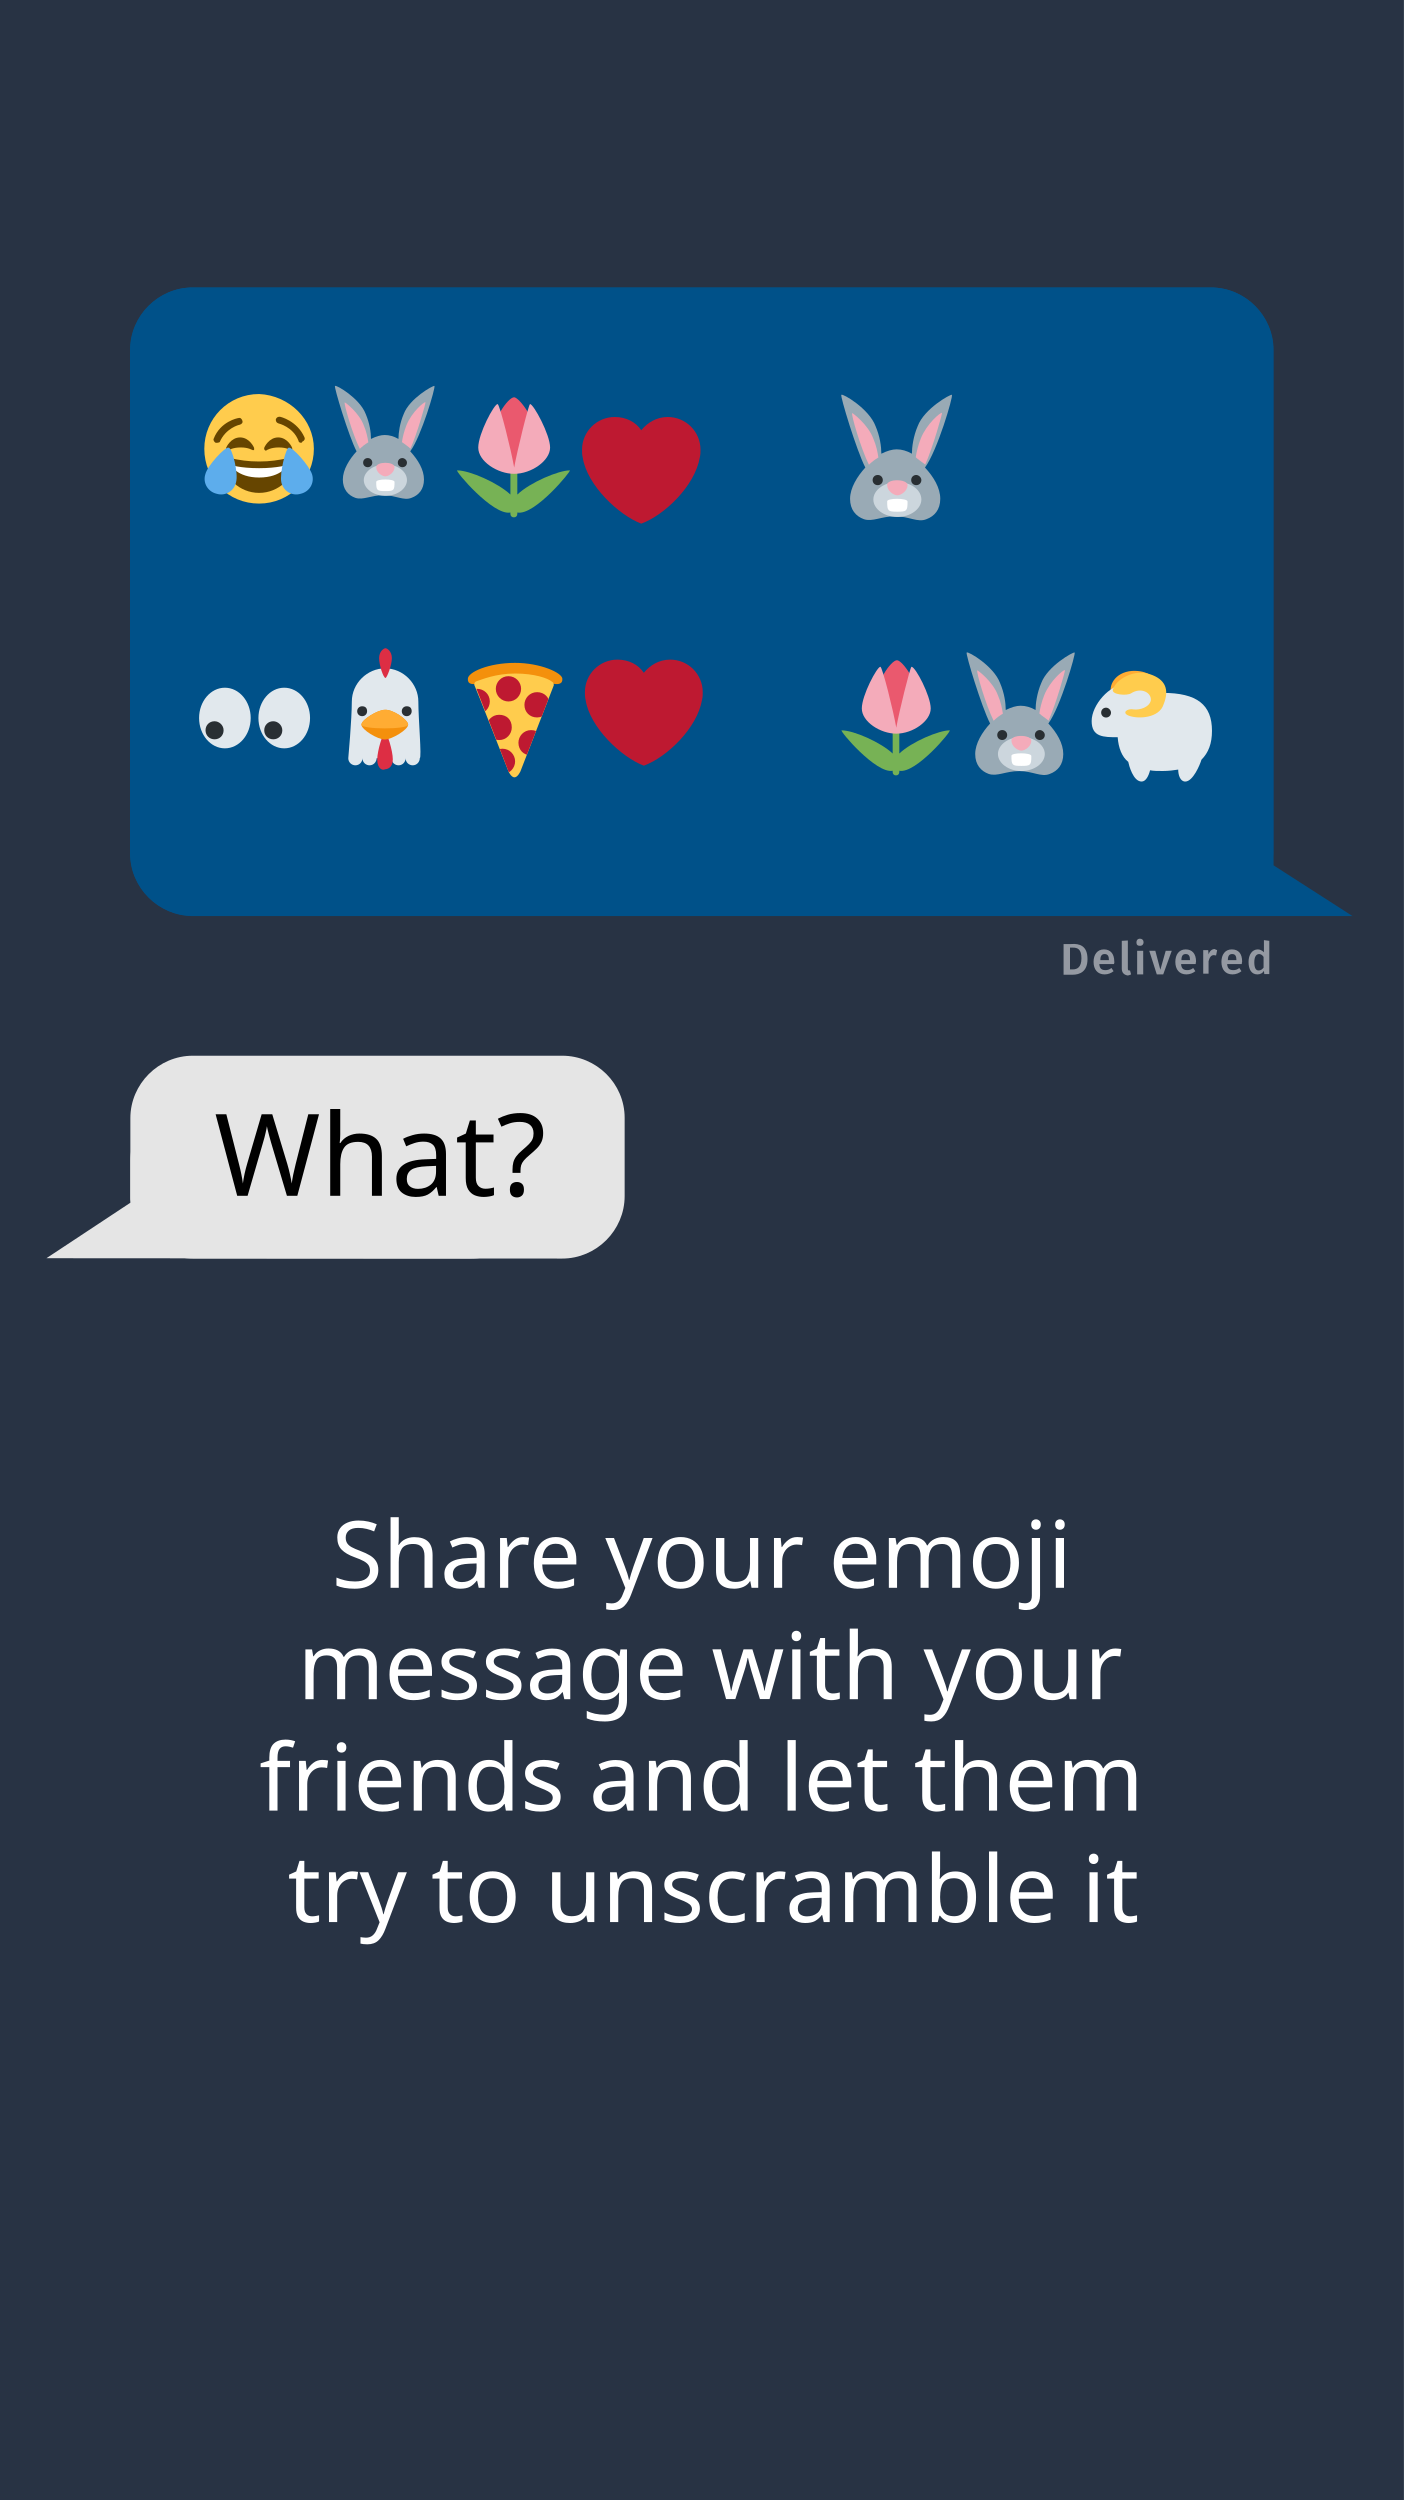
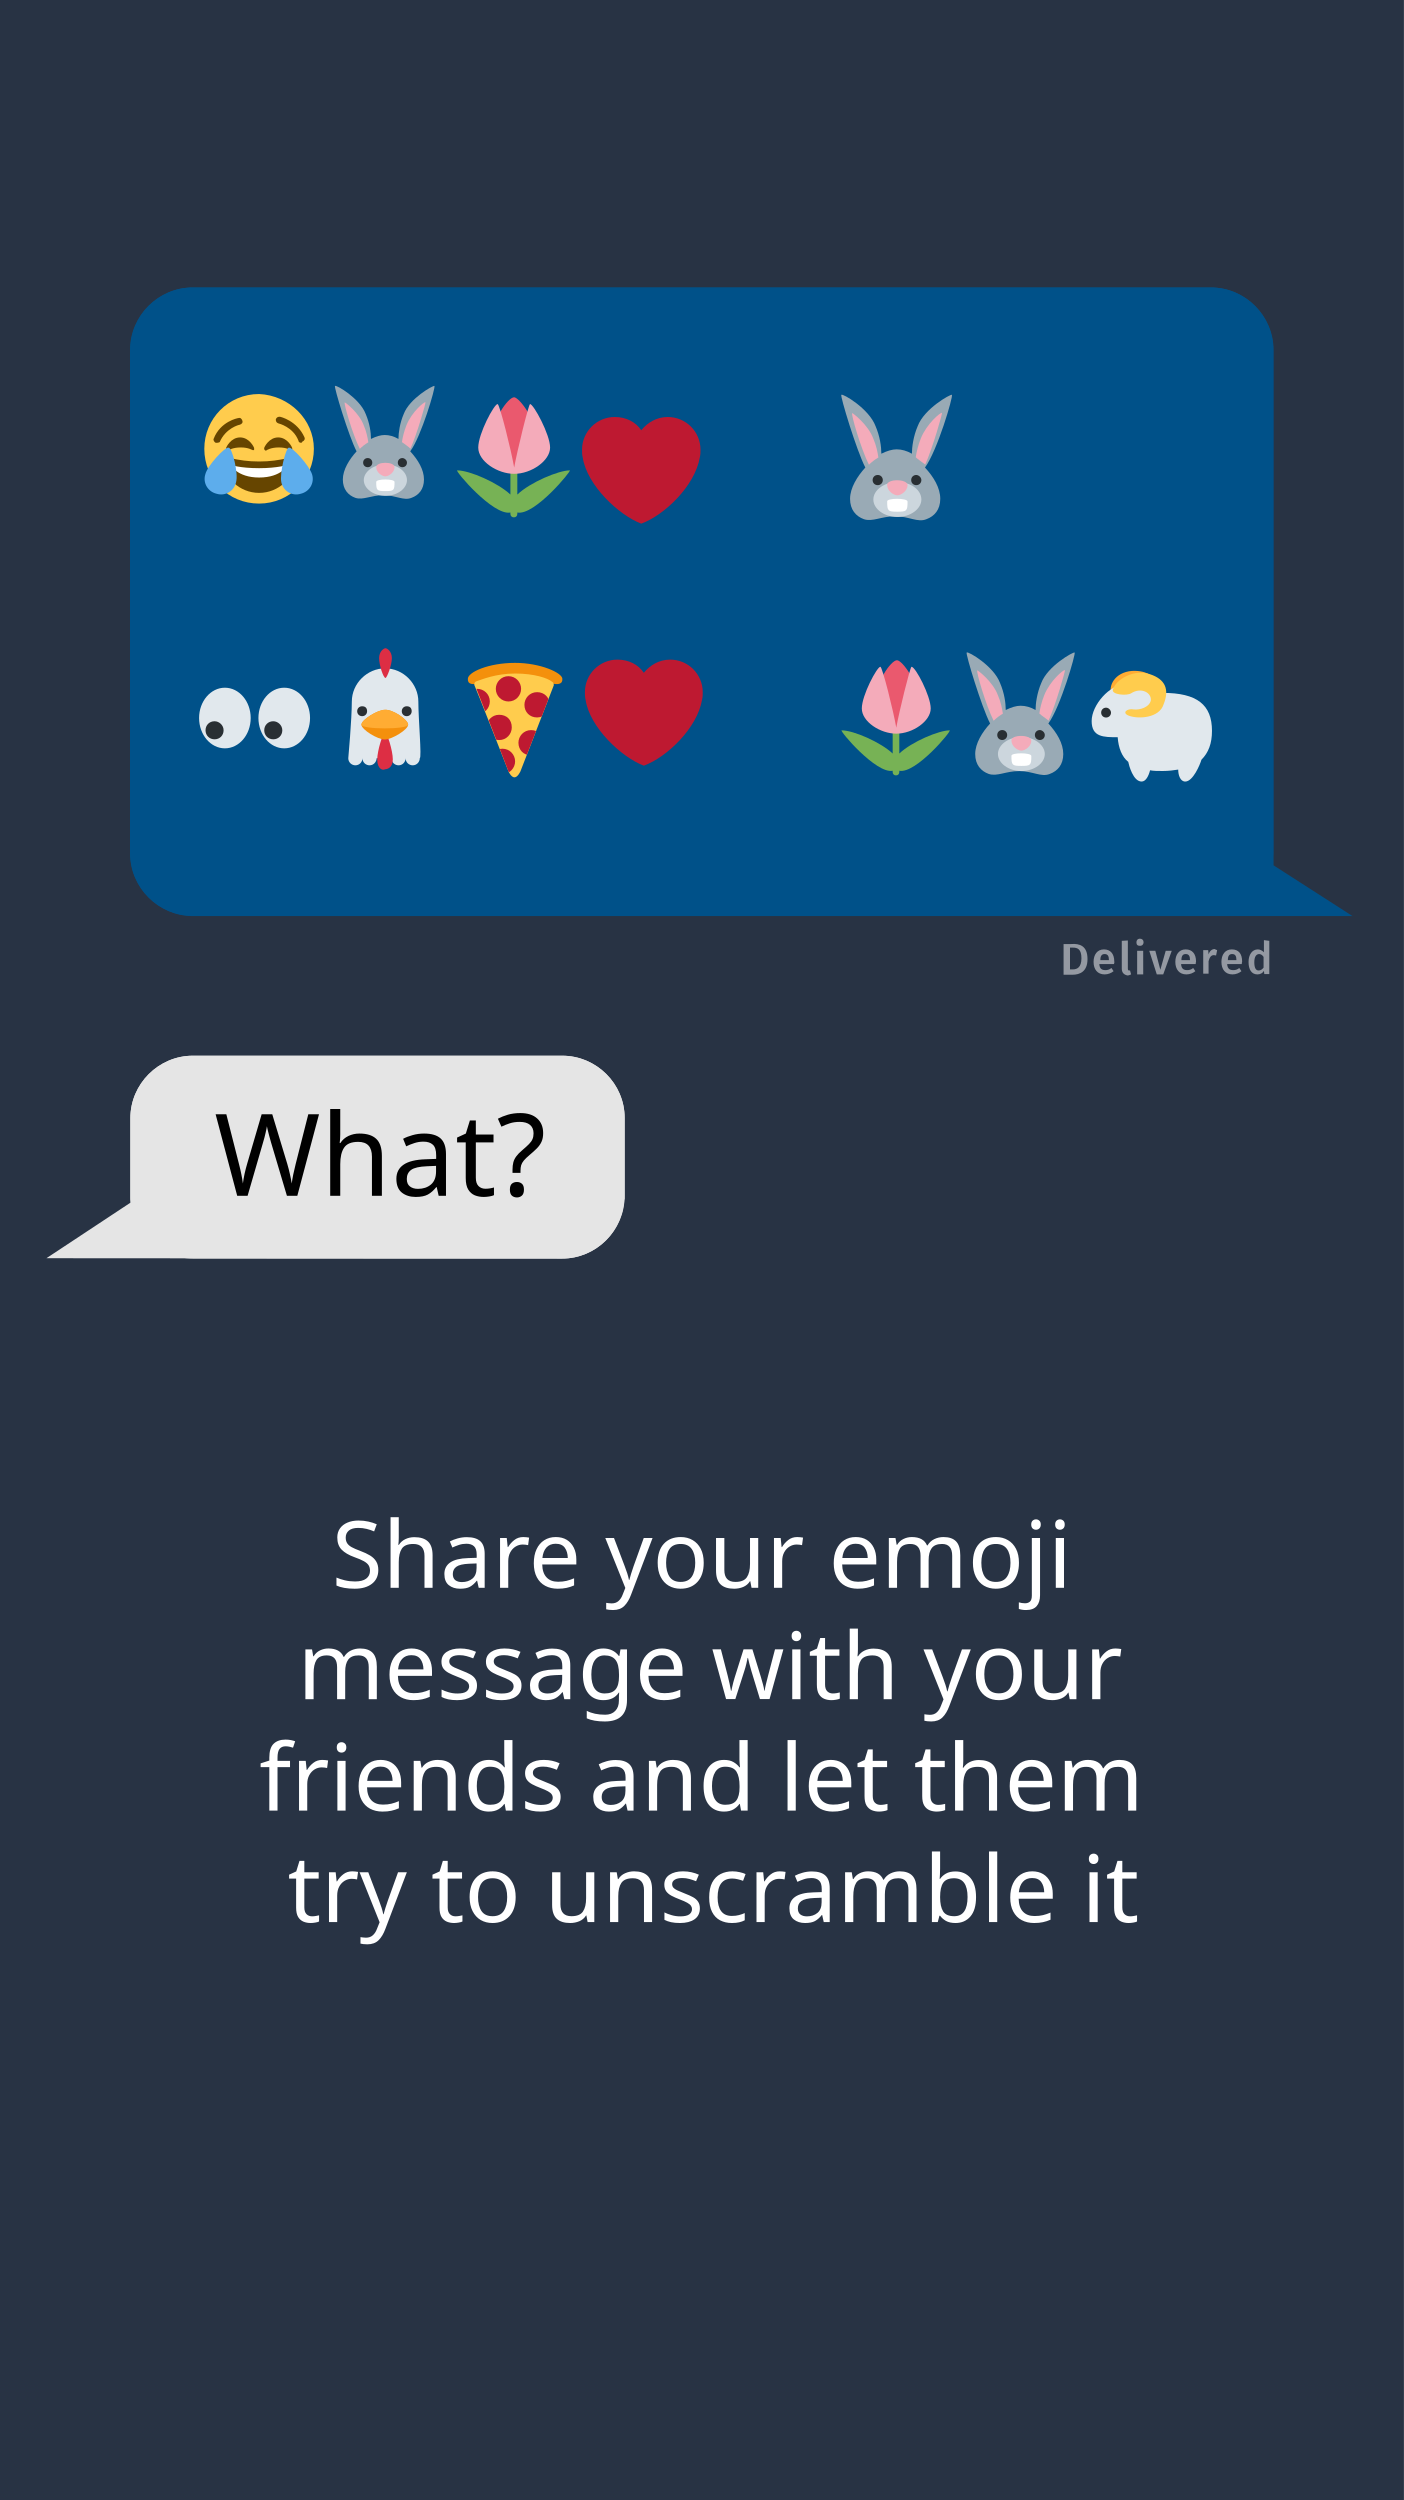
<svg xmlns="http://www.w3.org/2000/svg" xmlns:xlink="http://www.w3.org/1999/xlink" version="1.1" id="s5" x="0px" y="0px" width="393.1px" height="700px" viewBox="0 0 393.1 700" enable-background="new 0 0 393.1 700" xml:space="preserve">
  <polyline fill="#283344" points="0,700 0,0 393.1,0 393.1,700 " />
  <path id="bubble_trig" fill="#005189" d="M356.6,242.3v-3.7v-13.7V98c0-9.6-7.896-17.5-17.5-17.5H54c-9.6,0-17.5,7.9-17.5,17.5v141  c0,9.6,7.9,17.5,17.5,17.5h277.7h7.2h39.8L356.6,242.3z" />
  <path id="bubble" fill="#005189" d="M338.9,256.4h-285c-9.6,0-17.5-7.9-17.5-17.5V98c0-9.6,7.9-17.5,17.5-17.5H339  c9.6,0,17.5,7.9,17.5,17.5v140.6C356.4,248.6,348.5,256.4,338.9,256.4z" />
  <g id="g3">
    <g id="g10_15_" transform="matrix(1.25,0,0,-1.25,0,47.5)">
      <g id="g12_18_">
        <g>
          <g>
            <g>
              <g id="g14_18_">
                <g id="g20_18_" transform="translate(12.9829,33.438)">
                  <path id="path22_18_" fill="#FFAC33" d="M240.585-145.723c3.468,0.158,5.832-1.261,5.99-5.201          c0.157-3.311-3.941-5.202-5.99-5.202c-1.891,0-0.946,1.418,0.472,1.734c1.104,0.315,3.312,1.734,2.68,3.31          c-0.472,1.734-3.309,2.049-4.727-0.158c-0.631-0.946-2.68-0.631-2.995,0.316          C235.225-149.19,236.644-146.038,240.585-145.723" />
                </g>
                <g id="g24_16_" transform="translate(36.75,15.6162)">
                  <path id="path26_16_" fill="#E1E8ED" d="M234.734-141.333c0,5.832-3.309,8.511-11.034,8.511c-0.787,0-1.576,0-2.206-0.158          c-0.946,1.734-3.626,2.049-6.305,2.049c-3.309,0-7.408-4.571-7.408-8.196c0-3.626,2.679-3.626,5.832-3.626          c0.157-2.364,0.945-4.413,2.364-5.516c0.157-0.788,1.102-4.414,2.995-4.414c0.945,0,1.575,1.261,1.891,2.522          c0.788-0.158,1.734-0.158,2.837-0.158c1.263,0,2.523,0.158,3.468,0.315c0-1.261,0.473-2.68,1.577-2.68          c1.734,0,3.309,3.783,3.626,4.886C233.947-146.219,234.734-144.17,234.734-141.333" />
                </g>
                <g id="g28_16_" transform="translate(7,21.2139)">
                  <path id="path30_14_" fill="#292F33" d="M241.866-142.836c0-0.63-0.473-1.104-1.104-1.104c-0.63,0-1.102,0.473-1.102,1.104          c0,0.63,0.473,1.104,1.102,1.104C241.393-141.733,241.866-142.363,241.866-142.836" />
                </g>
                <g id="g32_13_" transform="translate(18.5625,32.6611)">
                  <path id="path34_12_" fill="#FFCC4D" d="M239.072-145.698c3.309-1.104,4.413-3.31,2.995-6.778          c-0.945-2.995-5.517-3.31-7.724-2.522c-1.734,0.63-0.472,1.734,1.104,1.419c1.261-0.157,3.468,0.473,3.783,2.049          c0.159,1.734-2.205,2.995-4.412,1.577c-0.945-0.631-4.413-0.316-4.098,0.788          C231.348-146.801,235.604-144.437,239.072-145.698" />
                </g>
              </g>
            </g>
          </g>
        </g>
      </g>
    </g>
    <g id="g10_11_" transform="matrix(1.25,0,0,-1.25,0,47.5)">
      <g id="g12_14_">
        <g>
          <g>
            <g>
              <g id="g14_14_">
                <g id="g20_14_" transform="translate(34.7988,36.9946)">
                  <path id="path22_14_" fill="#99AAB5" d="M205.919-145.152c-0.318,0.159-6.044-3.023-7.477-6.84          c-0.955-2.227-1.272-4.613-1.272-6.044c-1.113,0.636-2.227,0.954-3.341,0.954c-0.955,0-2.066-0.318-3.341-0.954          c0,1.591-0.317,3.818-1.273,6.044c-1.43,3.818-7.158,7.159-7.477,6.84c-0.319-0.159,3.341-12.248,5.25-15.907          c-1.75-1.909-3.341-4.454-3.341-6.84c0-2.386,1.272-3.818,3.022-4.454c1.909-0.637,3.817,0.636,6.841,0.636          c3.024,0,4.93-1.432,6.841-0.636c1.748,0.636,3.022,2.068,3.022,4.454c0,2.386-1.432,4.772-3.341,6.84          C202.739-157.4,206.239-145.311,205.919-145.152" />
                </g>
                <g id="g24_12_" transform="translate(13.6919,19.0781)">
                  <path id="path26_12_" fill="#F4ABBA" d="M210.95-140.941c-0.161,1.114-0.477,2.705-1.114,4.136          c-1.111,3.022-4.455,5.567-4.611,5.567c-0.32-0.159,1.909-7.794,3.659-11.294          C209.517-141.896,210.153-141.418,210.95-140.941" />
                </g>
                <g id="g28_12_" transform="translate(27.0303,16.9063)">
                  <path id="path30_10_" fill="#F4ABBA" d="M207.853-140.315c1.59,3.5,3.816,11.294,3.658,11.294          c-0.318,0.159-3.341-2.386-4.613-5.568c-0.636-1.591-0.955-3.022-1.113-4.136          C206.262-139.202,207.057-139.679,207.853-140.315" />
                </g>
                <g id="g32_9_" transform="translate(26,7)">
                  <path id="path34_9_" fill="#CCD6DD" d="M208.038-137.895c0-2.068-2.385-3.818-5.248-3.818c-2.863,0-5.25,1.75-5.25,3.818          c0,2.068,2.387,3.818,5.25,3.818C205.812-134.078,208.038-135.987,208.038-137.895" />
                </g>
                <g id="g36_10_" transform="translate(22,6.4219)">
                  <path id="path38_10_" fill="#FFFFFF" d="M209.017-137.759c0-2.068-0.159-2.227-2.227-2.227          c-2.068,0-2.227,0.159-2.227,2.227C204.403-136.964,209.017-136.964,209.017-137.759" />
                </g>
                <g id="g40_10_" transform="translate(15,12.6719)">
                  <path id="path42_10_" fill="#292F33" d="M210.608-139.317c0-0.636-0.477-1.114-1.113-1.114          c-0.637,0-1.113,0.477-1.113,1.114c0,0.636,0.477,1.113,1.113,1.113S210.608-138.681,210.608-139.317" />
                </g>
                <g id="g44_10_" transform="translate(26,12.6719)">
                  <path id="path46_10_" fill="#292F33" d="M208.038-139.317c0-0.636-0.477-1.114-1.113-1.114s-1.113,0.477-1.113,1.114          c0,0.636,0.477,1.113,1.113,1.113C207.402-138.204,208.038-138.681,208.038-139.317" />
                </g>
                <g id="g48_9_" transform="translate(22,11.1719)">
                  <path id="path50_9_" fill="#F4ABBA" d="M209.017-139.09c0-1.272-1.432-2.227-2.227-2.227c-0.795,0-2.227,0.954-2.227,2.227          C204.403-137.658,209.017-137.658,209.017-139.09" />
                </g>
              </g>
            </g>
          </g>
        </g>
      </g>
    </g>
    <g id="g10_16_" transform="matrix(1.25,0,0,-1.25,0,47.5)">
      <g id="g12_19_">
        <g>
          <g>
            <g>
              <g id="g14_19_">
                <g id="g20_19_" transform="translate(35.751,15)">
                  <path id="path22_19_" fill="#77B255" d="M176.969-140.598c-2.375,0-8.459-2.523-11.277-5.194v8.756          c0,0.445-0.298,0.742-0.743,0.742c-0.445,0-0.741-0.297-0.741-0.742v-8.756c-2.673,2.523-8.755,5.194-11.427,5.194          c-0.594,0,7.717-9.794,11.427-9.052v-0.297c0-0.445,0.297-0.742,0.741-0.742c0.445,0,0.743,0.297,0.743,0.742v0.297          C169.401-150.392,177.563-140.598,176.969-140.598" />
                </g>
                <g id="g24_17_" transform="translate(26,23.5835)">
                  <path id="path26_17_" fill="#EA596E" d="M179.82-142.973c0-4.452-1.189-6.678-4.898-6.678c-3.71,0-4.898,2.226-4.898,6.678          c0,4.452,3.562,9.497,4.898,9.497C176.108-133.476,179.82-138.521,179.82-142.973" />
                </g>
                <g id="g28_17_" transform="translate(23.7949,35)">
                  <path id="path30_15_" fill="#F4ABBA" d="M180.382-146.352c-0.297,0-2.82-10.24-3.413-13.653          c-0.593,3.562-3.116,13.653-3.562,13.653c-0.741,0-4.155-6.381-4.155-9.349c0-2.968,4.155-5.639,7.716-5.639          c3.711,0,7.717,2.82,7.717,5.639C184.687-152.882,181.274-146.352,180.382-146.352" />
                </g>
              </g>
            </g>
          </g>
        </g>
      </g>
    </g>
    <g id="g10_6_" transform="matrix(1.25,0,0,-1.25,0,47.5)">
      <g id="g12_9_">
        <g>
          <g>
            <g>
              <g id="g14_9_">
                <g id="g20_9_" transform="translate(36.8848,25.1665)">
                  <path id="path22_9_" fill="#BE1931" d="M120.528-142.22c0,4.037-3.261,7.297-7.297,7.297c-2.485,0-4.503-1.242-5.9-2.95          c-1.242,1.863-3.416,2.95-5.9,2.95c-4.036,0-7.296-3.26-7.296-7.297c0-0.621,0-1.087,0.155-1.708          c0.931-6.21,8.073-12.886,13.041-14.748c5.123,1.862,11.954,8.383,13.041,14.748          C120.528-143.306,120.528-142.685,120.528-142.22" />
                </g>
              </g>
            </g>
          </g>
        </g>
      </g>
    </g>
    <g id="g10_8_" transform="matrix(1.25,0,0,-1.25,0,47.5)">
      <g id="g12_11_">
        <g>
          <g>
            <g>
              <g id="g14_11_">
                <g id="g20_11_" transform="translate(19,33)">
                  <path id="path22_11_" fill="#F4900C" d="M96.384-146.465c5.218,0,9.243-2.832,10.436-1.342          c0.149,0.298,0.149,0.448,0.149,0.745c0,1.342-4.92,3.578-10.585,3.578c-5.963,0-10.585-2.087-10.585-3.578          c0-0.298,0-0.447,0.149-0.745C87.141-149.298,91.315-146.465,96.384-146.465" />
                </g>
                <g id="g24_9_" transform="translate(19,34)">
                  <path id="path26_9_" fill="#FFCC4D" d="M96.384-146.869c-4.323,0-7.454-1.342-8.796-1.789          c-0.298-0.149-0.447-0.596-0.298-0.894c0.149-0.149,7.604-19.232,7.604-19.232s0.596-1.342,1.342-1.342          c0.745,0,1.342,1.342,1.342,1.342l7.454,19.232c0,0,0.149,0.596-0.448,0.894          C103.689-147.913,100.708-146.869,96.384-146.869" />
                </g>
              </g>
            </g>
          </g>
        </g>
      </g>
      <g id="g28_9_">
        <g>
          <g>
            <g>
              <g>
                <g>
                  <g>
                    <g>
                      <g>
                        <g>
                          <g>
                            <g>
                              <g>
                                <g>
                                  <g>
                                    <g>
                                      <g>
                                        <g>
-                                           <defs>
-                                             <path id="SVGID_1_" d="M106.737-114.658c-0.298-0.149-0.447-0.596-0.298-0.894l0,0                       c0.149-0.298,7.454-19.232,7.454-19.232l0,0c0,0,0.745-1.342,1.342-1.342l0,0c0.745,0,1.342,1.342,1.342,1.342                       l0,0l7.454,19.232c0,0,0.149,0.596-0.448,0.894l0,0c-1.192,0.596-4.323,1.789-8.498,1.789l0,0                       C111.061-112.869,107.781-114.062,106.737-114.658" />
-                                           </defs>
-                                           <clipPath id="SVGID_2_">
-                                             <use xlink:href="#SVGID_1_" overflow="visible" />
-                                           </clipPath>
-                                           <g id="g30_2_" clip-path="url(#SVGID_2_)">
-                                             <g id="g36_7_" transform="translate(19,6)">
-                                               <path id="path38_7_" fill="#BE1931" d="M96.384-138.548c0-1.491-1.193-2.832-2.833-2.832                        c-1.49,0-2.832,1.192-2.832,2.832c0,1.64,1.193,2.833,2.832,2.833                        C95.191-135.715,96.384-137.057,96.384-138.548" />
-                                             </g>
-                                             <g id="g40_8_" transform="translate(18,17)">
-                                               <path id="path42_8_" fill="#BE1931" d="M96.639-141.945c0-1.49-1.193-2.832-2.832-2.832                        c-1.491,0-2.833,1.192-2.833,2.832c0,1.491,1.193,2.833,2.833,2.833                        C95.446-139.112,96.639-140.156,96.639-141.945" />
-                                             </g>
-                                             <g id="g44_8_" transform="translate(21,29)">
-                                               <path id="path46_8_" fill="#BE1931" d="M95.726-145.298c0-1.491-1.193-2.833-2.833-2.833                        c-1.491,0-2.832,1.193-2.832,2.833c0,1.491,1.193,2.832,2.832,2.832                        C94.532-142.466,95.726-143.807,95.726-145.298" />
-                                             </g>
-                                             <g id="g48_7_" transform="translate(30,24)">
-                                               <path id="path50_7_" fill="#BE1931" d="M93.136-143.876c0-1.491-1.193-2.833-2.832-2.833                        c-1.64,0-2.833,1.193-2.833,2.833c0,1.491,1.193,2.833,2.833,2.833                        C91.943-141.043,93.136-142.236,93.136-143.876" />
-                                             </g>
-                                             <g id="g52_6_" transform="translate(28,12)">
-                                               <path id="path54_6_" fill="#BE1931" d="M93.795-140.374c0-1.491-1.193-2.832-2.832-2.832                        c-1.64,0-2.833,1.193-2.833,2.832c0,1.491,1.193,2.832,2.833,2.832                        C92.602-137.541,93.795-138.734,93.795-140.374" />
-                                             </g>
-                                             <g id="g56_4_" transform="translate(11,25)">
-                                               <path id="path58_4_" fill="#BE1931" d="M98.719-144.13c0-1.491-1.193-2.833-2.833-2.833                        c-1.491,0-2.832,1.193-2.832,2.833c0,1.491,1.192,2.833,2.832,2.833                        C97.377-141.298,98.719-142.491,98.719-144.13" />
+                                           <g>
+                                             <defs>
+                                               <path id="SVGID_1_" d="M106.737-114.658c-0.298-0.149-0.447-0.596-0.298-0.894l0,0                        c0.149-0.298,7.454-19.232,7.454-19.232l0,0c0,0,0.745-1.342,1.342-1.342l0,0                        c0.745,0,1.342,1.342,1.342,1.342l0,0l7.454,19.232c0,0,0.149,0.596-0.448,0.894l0,0                        c-1.192,0.596-4.323,1.789-8.498,1.789l0,0C111.061-112.869,107.781-114.062,106.737-114.658" />
+                                             </defs>
+                                             <clipPath id="SVGID_2_">
+                                               <use xlink:href="#SVGID_1_" overflow="visible" />
+                                             </clipPath>
+                                             <g id="g30_2_" clip-path="url(#SVGID_2_)">
+                                               <g id="g36_7_" transform="translate(19,6)">
+                                                 <path id="path38_7_" fill="#BE1931" d="M96.384-138.548c0-1.491-1.193-2.832-2.833-2.832                         c-1.49,0-2.832,1.192-2.832,2.832c0,1.64,1.193,2.833,2.832,2.833                         C95.191-135.715,96.384-137.057,96.384-138.548" />
+                                               </g>
+                                               <g id="g40_8_" transform="translate(18,17)">
+                                                 <path id="path42_8_" fill="#BE1931" d="M96.639-141.945c0-1.49-1.193-2.832-2.832-2.832                         c-1.491,0-2.833,1.192-2.833,2.832c0,1.491,1.193,2.833,2.833,2.833                         C95.446-139.112,96.639-140.156,96.639-141.945" />
+                                               </g>
+                                               <g id="g44_8_" transform="translate(21,29)">
+                                                 <path id="path46_8_" fill="#BE1931" d="M95.726-145.298c0-1.491-1.193-2.833-2.833-2.833                         c-1.491,0-2.832,1.193-2.832,2.833c0,1.491,1.193,2.832,2.832,2.832                         C94.532-142.466,95.726-143.807,95.726-145.298" />
+                                               </g>
+                                               <g id="g48_7_" transform="translate(30,24)">
+                                                 <path id="path50_7_" fill="#BE1931" d="M93.136-143.876c0-1.491-1.193-2.833-2.832-2.833                         c-1.64,0-2.833,1.193-2.833,2.833c0,1.491,1.193,2.833,2.833,2.833                         C91.943-141.043,93.136-142.236,93.136-143.876" />
+                                               </g>
+                                               <g id="g52_6_" transform="translate(28,12)">
+                                                 <path id="path54_6_" fill="#BE1931" d="M93.795-140.374c0-1.491-1.193-2.832-2.832-2.832                         c-1.64,0-2.833,1.193-2.833,2.832c0,1.491,1.193,2.832,2.833,2.832                         C92.602-137.541,93.795-138.734,93.795-140.374" />
+                                               </g>
+                                               <g id="g56_4_" transform="translate(11,25)">
+                                                 <path id="path58_4_" fill="#BE1931" d="M98.719-144.13c0-1.491-1.193-2.833-2.833-2.833                         c-1.491,0-2.832,1.193-2.832,2.833c0,1.491,1.192,2.833,2.832,2.833                         C97.377-141.298,98.719-142.491,98.719-144.13" />
+                                               </g>
                                            </g>
                                          </g>
                                        </g>
                                      </g>
                                    </g>
                                  </g>
                                </g>
                              </g>
                            </g>
                          </g>
                        </g>
                      </g>
                    </g>
                  </g>
                </g>
              </g>
            </g>
          </g>
        </g>
      </g>
    </g>
    <g id="g10_19_" transform="matrix(1.25,0,0,-1.25,0,47.5)">
      <g id="g12_22_">
        <g>
          <g>
            <g>
              <g id="g14_22_">
                <g id="g20_22_" transform="translate(21.1426,4.7852)">
                  <path id="path22_22_" fill="#E1E8ED" d="M66.702-136.587c0-0.951-0.793-1.585-1.585-1.585c-0.952,0-1.586,0.793-1.586,1.585          c0,0.952,0.793,1.586,1.586,1.586C65.909-134.684,66.702-135.477,66.702-136.587" />
                </g>
                <g id="g24_19_" transform="translate(28.6426,21.3569)">
                  <path id="path26_19_" fill="#E1E8ED" d="M65.068-140.519c0,3.964-3.329,7.452-7.451,7.452c-3.964,0-7.452-3.33-7.452-7.452          c0-3.964-0.792-12.684-0.792-12.684c0-0.951,0.792-1.585,1.586-1.585c0.95,0,1.585,0.793,1.585,1.585          c0-0.951,0.793-1.585,1.585-1.585c0.951,0,1.585,0.793,1.585,1.585h3.33c0-0.951,0.793-1.585,1.586-1.585          c0.951,0,1.585,0.793,1.585,1.585c0-0.951,0.793-1.585,1.586-1.585c0.951,0,1.585,0.793,1.585,1.585          C65.86-153.045,65.068-144.483,65.068-140.519" />
                </g>
                <g id="g28_20_" transform="translate(21,34)">
                  <path id="path30_18_" fill="#DD2E44" d="M66.777-143.423c0-1.585-1.11-4.439-1.427-4.439c-0.476,0-1.427,2.854-1.427,4.439          c0,1.585,1.11,2.22,1.427,2.22C65.667-141.204,66.777-141.838,66.777-143.423" />
                </g>
                <g id="g32_16_" transform="translate(16.6348,4)">
                  <path id="path34_15_" fill="#DD2E44" d="M67.868-136.095c0,1.903,1.268,6.025,1.744,6.025c0.476,0,1.744-4.122,1.744-6.025          c0-1.902-1.268-2.219-1.744-2.219C69.136-138.632,67.868-138.314,67.868-136.095" />
                </g>
                <g id="g36_13_" transform="translate(26,14.5)">
                  <path id="path38_13_" fill="#F4900C" d="M65.423-138.826c0-1.11-3.646-3.329-5.232-3.329c-1.585,0-5.232,2.219-5.232,3.329          c0,1.109,3.647,3.329,5.232,3.329C61.936-135.338,65.423-137.717,65.423-138.826" />
                </g>
                <g id="g40_13_" transform="translate(26,14.5)">
                  <path id="path42_13_" fill="#FFAC33" d="M65.423-138.826c0-1.11-10.464-1.11-10.464,0c0,1.109,3.647,3.329,5.232,3.329          C61.936-135.338,65.423-137.717,65.423-138.826" />
                </g>
                <g id="g44_13_" transform="translate(14,18.5)">
                  <path id="path46_13_" fill="#292F33" d="M68.228-139.814c0-0.634-0.476-1.109-1.11-1.109s-1.109,0.476-1.109,1.109          c0,0.635,0.476,1.11,1.109,1.11C67.911-138.704,68.228-139.18,68.228-139.814" />
                </g>
                <g id="g48_12_" transform="translate(27,18.5)">
                  <path id="path50_12_" fill="#292F33" d="M65.216-139.814c0-0.634-0.475-1.109-1.11-1.109c-0.634,0-1.109,0.476-1.109,1.109          c0,0.635,0.476,1.11,1.109,1.11C64.899-138.704,65.216-139.18,65.216-139.814" />
                </g>
              </g>
            </g>
          </g>
        </g>
      </g>
    </g>
    <g id="g10_17_" transform="matrix(1.25,0,0,-1.25,0,47.5)">
      <g id="g12_20_">
        <g>
          <g>
            <g>
              <g id="g14_20_">
                <g id="g20_20_" transform="translate(18,19)">
                  <path id="path22_20_" fill="#E1E8ED" d="M38.155-141.838c0-3.757-2.602-6.791-5.781-6.791c-3.179,0-5.78,3.034-5.78,6.791          c0,3.757,2.601,6.792,5.78,6.792C35.554-135.046,38.155-138.08,38.155-141.838" />
                </g>
                <g id="g24_18_" transform="translate(37,19)">
                  <path id="path26_18_" fill="#E1E8ED" d="M32.449-141.838c0-3.757-2.601-6.791-5.78-6.791c-3.179,0-5.78,3.034-5.78,6.791          c0,3.757,2.601,6.792,5.78,6.792C29.848-135.046,32.449-138.08,32.449-141.838" />
                </g>
                <g id="g28_18_" transform="translate(9,15)">
                  <path id="path30_16_" fill="#292F33" d="M41.085-140.583c0-1.156-0.866-2.023-2.023-2.023c-1.157,0-2.023,0.867-2.023,2.023          c0,1.156,0.866,2.023,2.023,2.023C40.074-138.56,41.085-139.427,41.085-140.583" />
                </g>
                <g id="g32_14_" transform="translate(28,15)">
                  <path id="path34_13_" fill="#292F33" d="M35.236-140.583c0-1.156-0.868-2.023-2.023-2.023c-1.156,0-2.023,0.867-2.023,2.023          c0,1.156,0.868,2.023,2.023,2.023C34.224-138.56,35.236-139.427,35.236-140.583" />
                </g>
              </g>
            </g>
          </g>
        </g>
      </g>
    </g>
    <g id="g10_10_" transform="matrix(1.25,0,0,-1.25,0,47.5)">
      <g id="g12_13_">
        <g>
          <g>
            <g>
              <g id="g14_13_">
                <g id="g20_13_" transform="translate(34.7988,36.9946)">
                  <path id="path22_13_" fill="#99AAB5" d="M178.43-87.427c-0.327,0.163-6.193-3.096-7.659-7.007          c-0.978-2.281-1.304-4.725-1.304-6.192c-1.141,0.652-2.282,0.978-3.423,0.978c-0.978,0-2.119-0.326-3.422-0.978          c0,1.63-0.327,3.911-1.303,6.192c-1.467,3.911-7.334,7.334-7.66,7.007c-0.326-0.163,3.423-12.548,5.377-16.295          c-1.792-1.956-3.422-4.564-3.422-7.008c0-2.445,1.305-3.911,3.097-4.563c1.955-0.652,3.911,0.652,7.005,0.652          c3.098,0,5.052-1.466,7.006-0.652c1.794,0.652,3.098,2.119,3.098,4.563c0,2.444-1.466,4.889-3.423,7.008          C175.172-99.975,178.757-87.753,178.43-87.427" />
                </g>
                <g id="g24_10_" transform="translate(13.6919,19.0781)">
                  <path id="path26_10_" fill="#F4ABBA" d="M183.065-83.552c-0.163,1.14-0.489,2.77-1.141,4.237          c-1.141,3.096-4.562,5.704-4.725,5.704c-0.327-0.164,1.955-7.985,3.748-11.57C181.6-84.53,182.249-84.041,183.065-83.552" />
                </g>
                <g id="g28_10_" transform="translate(27.0303,16.9063)">
                  <path id="path30_8_" fill="#F4ABBA" d="M180.22-82.964c1.627,3.585,3.911,11.57,3.748,11.57          c-0.327,0.163-3.423-2.445-4.726-5.704c-0.652-1.63-0.98-3.096-1.141-4.237C178.591-81.824,179.405-82.312,180.22-82.964" />
                </g>
                <g id="g32_5_" transform="translate(26,7)">
                  <path id="path34_6_" fill="#CCD6DD" d="M180.386-80.89c0-2.118-2.445-3.911-5.378-3.911c-2.933,0-5.377,1.793-5.377,3.911          c0,2.119,2.445,3.911,5.377,3.911C178.105-76.979,180.386-78.772,180.386-80.89" />
                </g>
                <g id="g36_9_" transform="translate(22,6.4219)">
                  <path id="path38_9_" fill="#FFFFFF" d="M181.29-80.765c0-2.118-0.164-2.281-2.282-2.281c-2.118,0-2.28,0.163-2.28,2.281          C176.563-79.95,181.29-79.95,181.29-80.765" />
                </g>
                <g id="g40_9_" transform="translate(15,12.6719)">
                  <path id="path42_9_" fill="#292F33" d="M182.748-82.208c0-0.652-0.487-1.141-1.14-1.141c-0.652,0-1.141,0.489-1.141,1.141          c0,0.652,0.488,1.141,1.141,1.141C182.261-81.067,182.748-81.556,182.748-82.208" />
                </g>
                <g id="g44_9_" transform="translate(26,12.6719)">
                  <path id="path46_9_" fill="#292F33" d="M180.386-82.208c0-0.652-0.49-1.141-1.141-1.141c-0.65,0-1.139,0.489-1.139,1.141          c0,0.652,0.489,1.141,1.139,1.141C179.734-81.067,180.386-81.556,180.386-82.208" />
                </g>
                <g id="g48_8_" transform="translate(22,11.1719)">
                  <path id="path50_8_" fill="#F4ABBA" d="M181.29-81.849c0-1.303-1.466-2.281-2.282-2.281c-0.813,0-2.28,0.978-2.28,2.281          C176.563-80.382,181.29-80.382,181.29-81.849" />
                </g>
              </g>
            </g>
          </g>
        </g>
      </g>
    </g>
    <g id="g10_28_" transform="matrix(1.25,0,0,-1.25,0,47.5)">
      <g id="g12_29_">
        <g>
          <g>
            <g>
              <g id="g14_29_">
                <g id="g20_29_" transform="translate(36.8848,25.1665)">
                  <path id="path22_29_" fill="#BE1931" d="M120.027-87.913c0,4.059-3.279,7.337-7.337,7.337c-2.498,0-4.527-1.248-5.932-2.966          c-1.248,1.873-3.434,2.966-5.931,2.966c-4.059,0-7.337-3.278-7.337-7.337c0-0.624,0-1.093,0.156-1.717          c0.936-6.244,8.117-12.956,13.112-14.829c5.152,1.873,12.02,8.43,13.113,14.829          C120.027-89.006,120.027-88.381,120.027-87.913" />
                </g>
              </g>
            </g>
          </g>
        </g>
      </g>
    </g>
    <g id="g10_13_" transform="matrix(1.25,0,0,-1.25,0,47.5)">
      <g id="g12_16_">
        <g>
          <g>
            <g>
              <g id="g14_16_">
                <g id="g20_16_" transform="translate(35.751,15)">
                  <path id="path22_16_" fill="#77B255" d="M91.89-82.364c-2.476,0-8.821-2.631-11.762-5.417v9.131          c0,0.464-0.309,0.774-0.774,0.774c-0.464,0-0.774-0.309-0.774-0.774v-9.131c-2.785,2.631-9.13,5.417-11.916,5.417          c-0.619,0,8.047-10.214,11.916-9.44v-0.309c0-0.465,0.31-0.774,0.774-0.774s0.774,0.309,0.774,0.774v0.309          C83.997-92.579,92.354-82.364,91.89-82.364" />
                </g>
                <g id="g24_14_" transform="translate(26,23.5835)">
                  <path id="path26_14_" fill="#EA596E" d="M94.288-84.473c0-4.643-1.238-6.964-5.107-6.964c-3.869,0-5.107,2.321-5.107,6.964          s3.715,9.904,5.107,9.904C90.419-74.723,94.288-79.83,94.288-84.473" />
                </g>
                <g id="g28_14_" transform="translate(23.7949,35)">
                  <path id="path30_12_" fill="#F4ABBA" d="M94.938-87.507c-0.31,0-2.941-10.679-3.559-14.238          c-0.62,3.714-3.25,14.238-3.714,14.238c-0.774,0-4.333-6.655-4.333-9.75s4.333-5.882,8.047-5.882          c3.869,0,8.047,2.941,8.047,5.882C99.425-94.316,95.711-87.507,94.938-87.507" />
                </g>
              </g>
            </g>
          </g>
        </g>
      </g>
    </g>
    <g id="g10_12_" transform="matrix(1.25,0,0,-1.25,0,47.5)">
      <g id="g12_15_">
        <g>
          <g>
            <g>
              <g id="g14_15_">
                <g id="g20_15_" transform="translate(34.7988,36.9946)">
                  <path id="path22_15_" fill="#99AAB5" d="M62.515-85.445c-0.293,0.147-5.569-2.784-6.888-6.302          c-0.879-2.052-1.172-4.25-1.172-5.569c-1.026,0.587-2.052,0.88-3.078,0.88c-0.879,0-1.905-0.293-3.077-0.88          c0,1.466-0.293,3.518-1.173,5.569c-1.319,3.518-6.595,6.595-6.888,6.302c-0.293-0.146,3.078-11.284,4.836-14.655          c-1.612-1.759-3.078-4.103-3.078-6.302c0-2.198,1.172-3.517,2.785-4.104c1.759-0.586,3.517,0.586,6.302,0.586          c2.784,0,4.543-1.319,6.302-0.586c1.613,0.586,2.785,1.905,2.785,4.104s-1.32,4.397-3.078,6.302          C59.584-96.729,62.808-85.738,62.515-85.445" />
                </g>
                <g id="g24_13_" transform="translate(13.6919,19.0781)">
                  <path id="path26_13_" fill="#F4ABBA" d="M68.81-80.156c-0.146,1.025-0.439,2.491-1.026,3.811          c-1.026,2.784-4.103,5.129-4.25,5.129c-0.293-0.146,1.759-7.181,3.371-10.405C67.491-81.035,68.077-80.596,68.81-80.156" />
                </g>
                <g id="g28_13_" transform="translate(27.0303,16.9063)">
                  <path id="path30_11_" fill="#F4ABBA" d="M64.908-79.408c1.466,3.224,3.517,10.405,3.371,10.405          c-0.293,0.147-3.078-2.198-4.25-5.129c-0.586-1.466-0.879-2.784-1.026-3.811C63.588-78.383,64.321-78.822,64.908-79.408" />
                </g>
                <g id="g32_11_" transform="translate(26,7)">
                  <path id="path34_10_" fill="#CCD6DD" d="M65.161-76.546c0-1.905-2.199-3.518-4.836-3.518c-2.638,0-4.836,1.612-4.836,3.518          c0,1.905,2.198,3.517,4.836,3.517C63.109-73.029,65.161-74.641,65.161-76.546" />
                </g>
                <g id="g36_11_" transform="translate(22,6.4219)">
                  <path id="path38_11_" fill="#FFFFFF" d="M66.376-76.375c0-1.905-0.146-2.052-2.052-2.052c-1.905,0-2.052,0.146-2.052,2.052          C62.272-75.643,66.376-75.643,66.376-76.375" />
                </g>
                <g id="g40_11_" transform="translate(15,12.6719)">
                  <path id="path42_11_" fill="#292F33" d="M68.393-78.302c0-0.586-0.439-1.026-1.025-1.026s-1.027,0.44-1.027,1.026          s0.44,1.025,1.027,1.025C67.954-77.277,68.393-77.716,68.393-78.302" />
                </g>
                <g id="g44_11_" transform="translate(26,12.6719)">
                  <path id="path46_11_" fill="#292F33" d="M65.161-78.302c0-0.586-0.44-1.026-1.026-1.026c-0.586,0-1.026,0.44-1.026,1.026          s0.44,1.025,1.026,1.025C64.574-77.277,65.161-77.716,65.161-78.302" />
                </g>
                <g id="g48_10_" transform="translate(22,11.1719)">
                  <path id="path50_10_" fill="#F4ABBA" d="M66.376-77.828c0-1.172-1.319-2.052-2.052-2.052c-0.732,0-2.052,0.879-2.052,2.052          C62.272-76.509,66.376-76.509,66.376-77.828" />
                </g>
              </g>
            </g>
          </g>
        </g>
      </g>
    </g>
    <g id="g10_14_" transform="matrix(1.25,0,0,-1.25,0,47.5)">
      <g id="g12_17_">
        <g>
          <g>
            <g>
              <g id="g14_17_">
                <g id="g20_17_" transform="translate(36,19)">
                  <path id="path22_17_" fill="#FFCC4D" d="M34.307-81.532c0-6.733-5.387-12.27-12.27-12.27          c-6.884,0-12.271,5.387-12.271,12.27c0,6.734,5.387,12.271,12.271,12.271C28.771-69.561,34.307-74.948,34.307-81.532" />
                </g>
                <g id="g24_15_" transform="translate(29.457,19.2031)">
                  <path id="path26_15_" fill="#664500" d="M35.998-81.581c0,0.15-1.048,2.395-3.143,2.395c-2.095,0-3.142-2.245-3.142-2.395          c0-0.149,0-0.3,0.149-0.449c0.15-0.15,0.3-0.15,0.449,0c0,0,0.898,0.599,2.693,0.599c1.796,0,2.544-0.599,2.694-0.599h0.15          c0.15,0,0.15,0,0.15,0.15C35.998-81.88,35.998-81.73,35.998-81.581" />
                </g>
                <g id="g28_15_" transform="translate(17.457,19.2031)">
                  <path id="path30_13_" fill="#664500" d="M39.468-81.581c0,0.15-1.047,2.395-3.143,2.395c-2.095,0-3.142-2.245-3.142-2.395          c0-0.149,0-0.3,0.15-0.449c0.149-0.15,0.299-0.15,0.448,0c0,0,0.898,0.599,2.694,0.599c1.796,0,2.544-0.599,2.693-0.599          h0.149c0.15,0,0.15,0,0.15,0.15C39.468-81.88,39.468-81.73,39.468-81.581" />
                </g>
                <g id="g32_12_" transform="translate(32,20.9995)">
                  <path id="path34_11_" fill="#664500" d="M35.464-82.185c-0.299,0-0.599,0.15-0.599,0.449          c-1.196,3.143-4.489,3.891-4.489,3.891c-0.449,0.149-0.598,0.448-0.598,0.898c0.15,0.449,0.449,0.599,0.898,0.599          c0.149,0,3.891-0.898,5.537-4.639c0.15-0.299,0-0.748-0.449-0.897C35.614-82.185,35.464-82.185,35.464-82.185" />
                </g>
                <g id="g36_12_" transform="translate(5.9995,20.9995)">
                  <path id="path38_12_" fill="#664500" d="M42.609-82.185c-0.149,0-0.149,0-0.299,0c-0.299,0.15-0.598,0.598-0.449,0.898          c1.496,3.891,5.388,4.639,5.537,4.639c0.449,0.15,0.748-0.149,0.898-0.599c0.149-0.449-0.15-0.748-0.598-0.898          c-0.15,0-3.143-0.748-4.489-3.891C43.208-82.036,42.909-82.185,42.609-82.185" />
                </g>
                <g id="g40_12_" transform="translate(19,15)">
                  <path id="path42_12_" fill="#664500" d="M39.037-80.375c-2.544,0-4.34,0.299-6.435,0.748c-0.449,0.15-1.347,0-1.347-1.346          c0-2.843,3.292-6.435,7.782-6.435c4.489,0,7.781,3.591,7.781,6.435c0,1.346-0.898,1.496-1.347,1.346          C43.377-80.076,41.581-80.375,39.037-80.375" />
                </g>
                <g id="g44_12_" transform="translate(10,14)">
                  <path id="path46_12_" fill="#FFFFFF" d="M41.602-80.124c0,0,2.095-0.748,6.435-0.748c4.19,0,6.434,0.748,6.434,0.748          s-1.347-2.843-6.434-2.843C43.099-82.966,41.602-80.124,41.602-80.124" />
                </g>
                <g id="g48_11_" transform="translate(11.8472,8.7705)">
                  <path id="path50_11_" fill="#5DADEC" d="M41.023-78.829c-0.449-1.945-2.395-3.143-4.34-2.544          c-1.945,0.449-3.142,2.395-2.544,4.34c0.449,1.945,4.489,6.285,5.238,5.985C40.125-71.048,41.622-76.734,41.023-78.829" />
                </g>
                <g id="g52_7_" transform="translate(26.1328,8.7705)">
                  <path id="path54_7_" fill="#5DADEC" d="M36.891-78.829c0.449-1.945,2.394-3.143,4.339-2.544          c1.945,0.449,3.143,2.395,2.544,4.34c-0.599,1.945-4.489,6.285-5.237,5.985C37.939-71.048,36.443-76.734,36.891-78.829" />
                </g>
              </g>
            </g>
          </g>
        </g>
      </g>
    </g>
  </g>
  <g id="tt1">
    <text transform="matrix(1 0 0 1 92.8799 444.5771)" fill="#FFFFFF" font-family="'FiraSans-Regular'" font-size="26">Share your emoji </text>
  </g>
  <g id="tt2">
    <text transform="matrix(1 0 0 1 83.3081 475.7773)" fill="#FFFFFF" font-family="'FiraSans-Regular'" font-size="26">message with your </text>
  </g>
  <g id="tt3">
    <text transform="matrix(1 0 0 1 72.5801 506.9775)" fill="#FFFFFF" font-family="'FiraSans-Regular'" font-size="26">friends and let them </text>
  </g>
  <g id="tt4">
    <text transform="matrix(1 0 0 1 80.5259 538.1777)" fill="#FFFFFF" font-family="'FiraSans-Regular'" font-size="26">try to unscramble it</text>
  </g>
  <g id="deli" opacity="0.5">
-     <path fill="#FFFFFF" d="M304.5,268.533c0,3.5-2.1,4.4-4.3,4.4h-2.4v-8.6h2.104C302.3,264.133,304.5,264.833,304.5,268.533z    M299.6,265.333v6.1h0.806c1.194,0,2.396-0.6,2.396-3.1c0-2.6-1.1-3-2.396-3H299.6z" />
-     <path fill="#FFFFFF" d="M311.9,269.934H307.8c0.104,1.4,0.8,1.7,1.7,1.7c0.6,0,1.1-0.1,1.7-0.6l0.6,0.9c-0.6,0.5-1.5,0.9-2.5,0.9   c-2,0-3.1-1.4-3.1-3.5c0-2,1-3.5,2.896-3.5c1.806,0,2.9,1.2,2.9,3.4C312.1,269.533,311.9,269.833,311.9,269.934z M310.5,268.833   c0-1.1-0.3-1.7-1.2-1.7c-0.8,0-1.2,0.5-1.2,1.7H310.5L310.5,268.833z" />
-     <path fill="#FFFFFF" d="M314.1,271.233v-7.8l1.7-0.1v7.9c0,0.3,0.104,0.5,0.3,0.5c0.104,0,0.306,0,0.306,0l0.3,1.1   c-0.3,0.1-0.604,0.3-1,0.3C314.7,272.934,314.1,272.333,314.1,271.233z" />
-     <path fill="#FFFFFF" d="M320.2,263.833c0,0.5-0.3,1-1,1s-1-0.3-1-1c0-0.5,0.3-1,1-1C319.8,262.833,320.2,263.233,320.2,263.833z    M320.1,272.833H318.4v-6.6h1.694L320.1,272.833L320.1,272.833z" />
-     <path fill="#FFFFFF" d="M325.7,272.833h-1.8l-2.104-6.6h1.7l1.4,5.3l1.5-5.3h1.694L325.7,272.833z" />
-     <path fill="#FFFFFF" d="M334.8,269.934h-4.1c0.1,1.4,0.8,1.7,1.7,1.7c0.6,0,1.1-0.1,1.694-0.6l0.604,0.9   c-0.604,0.5-1.5,0.9-2.5,0.9c-2,0-3.104-1.4-3.104-3.5c0-2,1-3.5,2.9-3.5c1.8,0,2.897,1.2,2.897,3.4   C334.8,269.533,334.8,269.833,334.8,269.934z M333.2,268.833c0-1.1-0.3-1.7-1.2-1.7c-0.8,0-1.2,0.5-1.2,1.7H333.2L333.2,268.833z" />
-     <path fill="#FFFFFF" d="M340.8,266.033l-0.3,1.5c-0.3,0-0.3-0.1-0.6-0.1c-0.806,0-1.2,0.6-1.5,1.7v3.5h-1.5v-6.6h1.396l0.104,1.2   c0.3-1,1-1.5,1.694-1.5C340.4,265.934,340.6,265.934,340.8,266.033z" />
-     <path fill="#FFFFFF" d="M347.7,269.934H343.6c0.104,1.4,0.806,1.7,1.7,1.7c0.604,0,1.104-0.1,1.7-0.6l0.6,0.9   c-0.6,0.5-1.5,0.9-2.5,0.9c-2,0-3.1-1.4-3.1-3.5c0-2,1-3.5,2.9-3.5c1.896,0,2.896,1.2,2.896,3.4   C347.7,269.533,347.7,269.833,347.7,269.934z M346.2,268.833c0-1.1-0.3-1.7-1.2-1.7c-0.8,0-1.2,0.5-1.2,1.7H346.2L346.2,268.833z" />
-     <path fill="#FFFFFF" d="M355.4,263.434v9.3H354l-0.1-0.9c-0.306,0.6-1,1-1.806,1c-1.694,0-2.5-1.4-2.5-3.5c0-2,1-3.5,2.604-3.5   c0.6,0,1.2,0.3,1.7,0.8v-3.4L355.4,263.434z M353.8,270.934v-3c-0.3-0.5-0.8-0.8-1.2-0.8c-0.896,0-1.396,0.8-1.396,2.3   c0,1.7,0.5,2.3,1.2,2.3C353,271.733,353.4,271.434,353.8,270.934z" />
+     <path fill="#FFFFFF" d="M304.5,268.533c0,3.5-2.1,4.4-4.3,4.4h-2.4v-8.6h2.104C302.3,264.133,304.5,264.833,304.5,268.533z    M299.6,265.333v6.1h0.807c1.193,0,2.396-0.6,2.396-3.1c0-2.6-1.1-3-2.396-3H299.6z" />
+     <path fill="#FFFFFF" d="M311.9,269.934H307.8c0.104,1.4,0.8,1.7,1.7,1.7c0.6,0,1.1-0.1,1.7-0.6l0.6,0.9c-0.6,0.5-1.5,0.9-2.5,0.9   c-2,0-3.1-1.4-3.1-3.5c0-2,1-3.5,2.896-3.5c1.807,0,2.9,1.2,2.9,3.4C312.1,269.533,311.9,269.833,311.9,269.934z M310.5,268.833   c0-1.1-0.3-1.7-1.2-1.7c-0.8,0-1.2,0.5-1.2,1.7H310.5L310.5,268.833z" />
+     <path fill="#FFFFFF" d="M314.1,271.233v-7.8l1.7-0.1v7.9c0,0.3,0.104,0.5,0.3,0.5c0.104,0,0.307,0,0.307,0l0.3,1.1   c-0.3,0.1-0.604,0.3-1,0.3C314.7,272.934,314.1,272.333,314.1,271.233z" />
+     <path fill="#FFFFFF" d="M320.2,263.833c0,0.5-0.3,1-1,1s-1-0.3-1-1c0-0.5,0.3-1,1-1C319.8,262.833,320.2,263.233,320.2,263.833z    M320.1,272.833H318.4v-6.6h1.693L320.1,272.833L320.1,272.833z" />
+     <path fill="#FFFFFF" d="M325.7,272.833h-1.8l-2.104-6.6h1.7l1.4,5.3l1.5-5.3h1.693L325.7,272.833z" />
+     <path fill="#FFFFFF" d="M334.8,269.934h-4.1c0.1,1.4,0.8,1.7,1.7,1.7c0.6,0,1.1-0.1,1.693-0.6l0.604,0.9   c-0.604,0.5-1.5,0.9-2.5,0.9c-2,0-3.104-1.4-3.104-3.5c0-2,1-3.5,2.9-3.5c1.8,0,2.896,1.2,2.896,3.4   C334.8,269.533,334.8,269.833,334.8,269.934z M333.2,268.833c0-1.1-0.3-1.7-1.2-1.7c-0.8,0-1.2,0.5-1.2,1.7H333.2L333.2,268.833z" />
+     <path fill="#FFFFFF" d="M340.8,266.033l-0.3,1.5c-0.3,0-0.3-0.1-0.6-0.1c-0.807,0-1.2,0.6-1.5,1.7v3.5h-1.5v-6.6h1.396l0.104,1.2   c0.3-1,1-1.5,1.693-1.5C340.4,265.934,340.6,265.934,340.8,266.033z" />
+     <path fill="#FFFFFF" d="M347.7,269.934H343.6c0.104,1.4,0.807,1.7,1.7,1.7c0.604,0,1.104-0.1,1.7-0.6l0.6,0.9   c-0.6,0.5-1.5,0.9-2.5,0.9c-2,0-3.1-1.4-3.1-3.5c0-2,1-3.5,2.9-3.5c1.896,0,2.896,1.2,2.896,3.4   C347.7,269.533,347.7,269.833,347.7,269.934z M346.2,268.833c0-1.1-0.3-1.7-1.2-1.7c-0.8,0-1.2,0.5-1.2,1.7H346.2L346.2,268.833z" />
+     <path fill="#FFFFFF" d="M355.4,263.434v9.3H354l-0.1-0.9c-0.307,0.6-1,1-1.807,1c-1.693,0-2.5-1.4-2.5-3.5c0-2,1-3.5,2.604-3.5   c0.6,0,1.2,0.3,1.7,0.8v-3.4L355.4,263.434z M353.8,270.934v-3c-0.3-0.5-0.8-0.8-1.2-0.8c-0.896,0-1.396,0.8-1.396,2.3   c0,1.7,0.5,2.3,1.2,2.3C353,271.733,353.4,271.434,353.8,270.934z" />
  </g>
  <g id="d1">
-     <path id="slide_5_bubble_white_dots_bg" fill="#E5E5E5" d="M132,307.5H54c-9.6,0-17.5,7.9-17.5,17.5v6.4v3.6v0.8l0,0   C36.9,345,44.6,352.4,54,352.4h78c9.3,0,16.9-7.4,17.4-16.604h0.1V334.9v-3.5v-6.5C149.5,315.4,141.6,307.5,132,307.5z" />
+     <path id="slide_5_bubble_white_dots_bg" fill="#E5E5E5" d="M157.402,295.6H54c-9.6,0-17.5,7.9-17.5,17.5v18.3v3.6v0.8l0,0   C36.9,345,44.6,352.4,54,352.4h103.402c9.3,0,16.9-7.4,17.4-16.604h0.1V334.9v-3.5V313C174.902,303.5,167.002,295.6,157.402,295.6z   " />
    <g id="dots">
      <g>
-         <circle fill="#283344" cx="66.8" cy="337.5" r="5.9" />
+         <circle fill="#283344" cx="79.27" cy="336.045" r="5.9" />
      </g>
      <g>
-         <circle fill="#283344" cx="93" cy="337.5" r="5.9" />
+         <circle fill="#283344" cx="105.47" cy="336.045" r="5.9" />
      </g>
      <g>
-         <circle fill="#283344" cx="119.2" cy="337.5" r="5.9" />
+         <circle fill="#283344" cx="131.67" cy="336.045" r="5.9" />
      </g>
    </g>
  </g>
  <g id="d2">
    <path id="slide_5_bubble_white_text_bg_2_" fill="#E5E5E5" d="M157.402,352.4c9.6,0,17.5-7.899,17.5-17.5V313   c0-9.6-7.9-17.4-17.5-17.4H54c-9.6,0-17.5,7.9-17.5,17.5V335c0,0.5,0,1.1,0.1,1.7L13,352.3" />
    <text transform="matrix(1 0 0 1 59.98 334.832)" font-family="'FiraSans-Regular'" font-size="32">What?</text>
  </g>
</svg>
